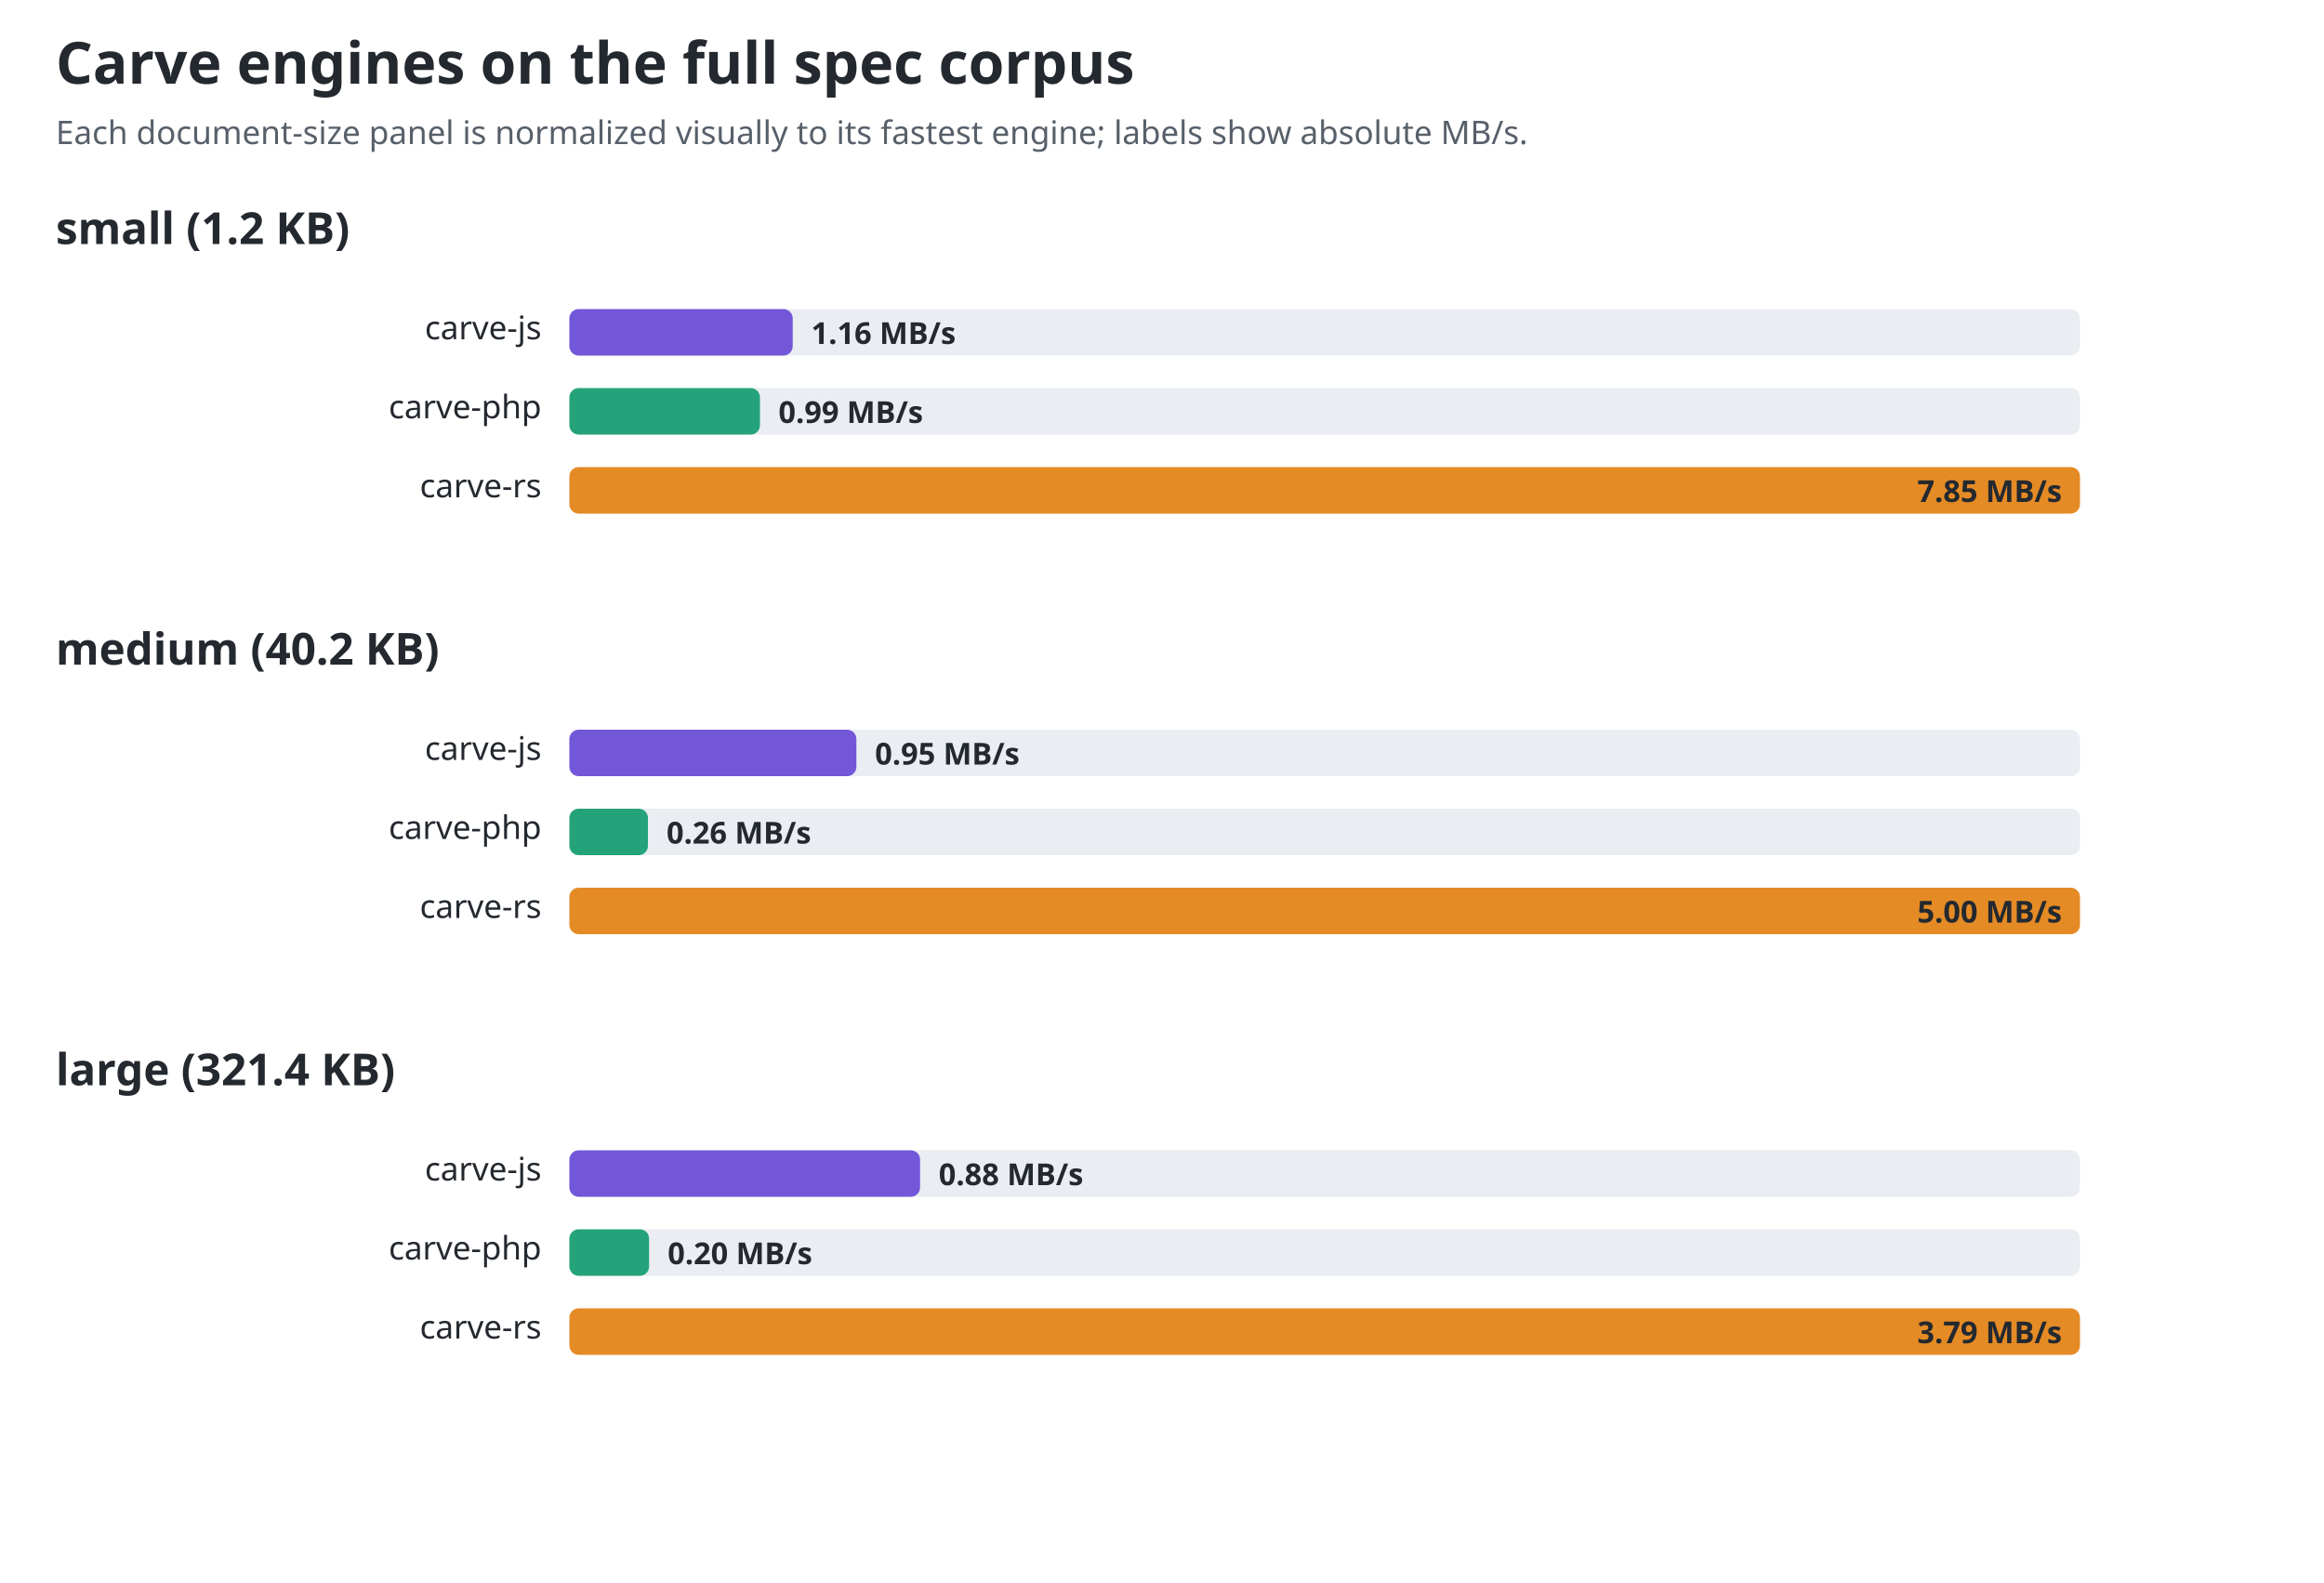
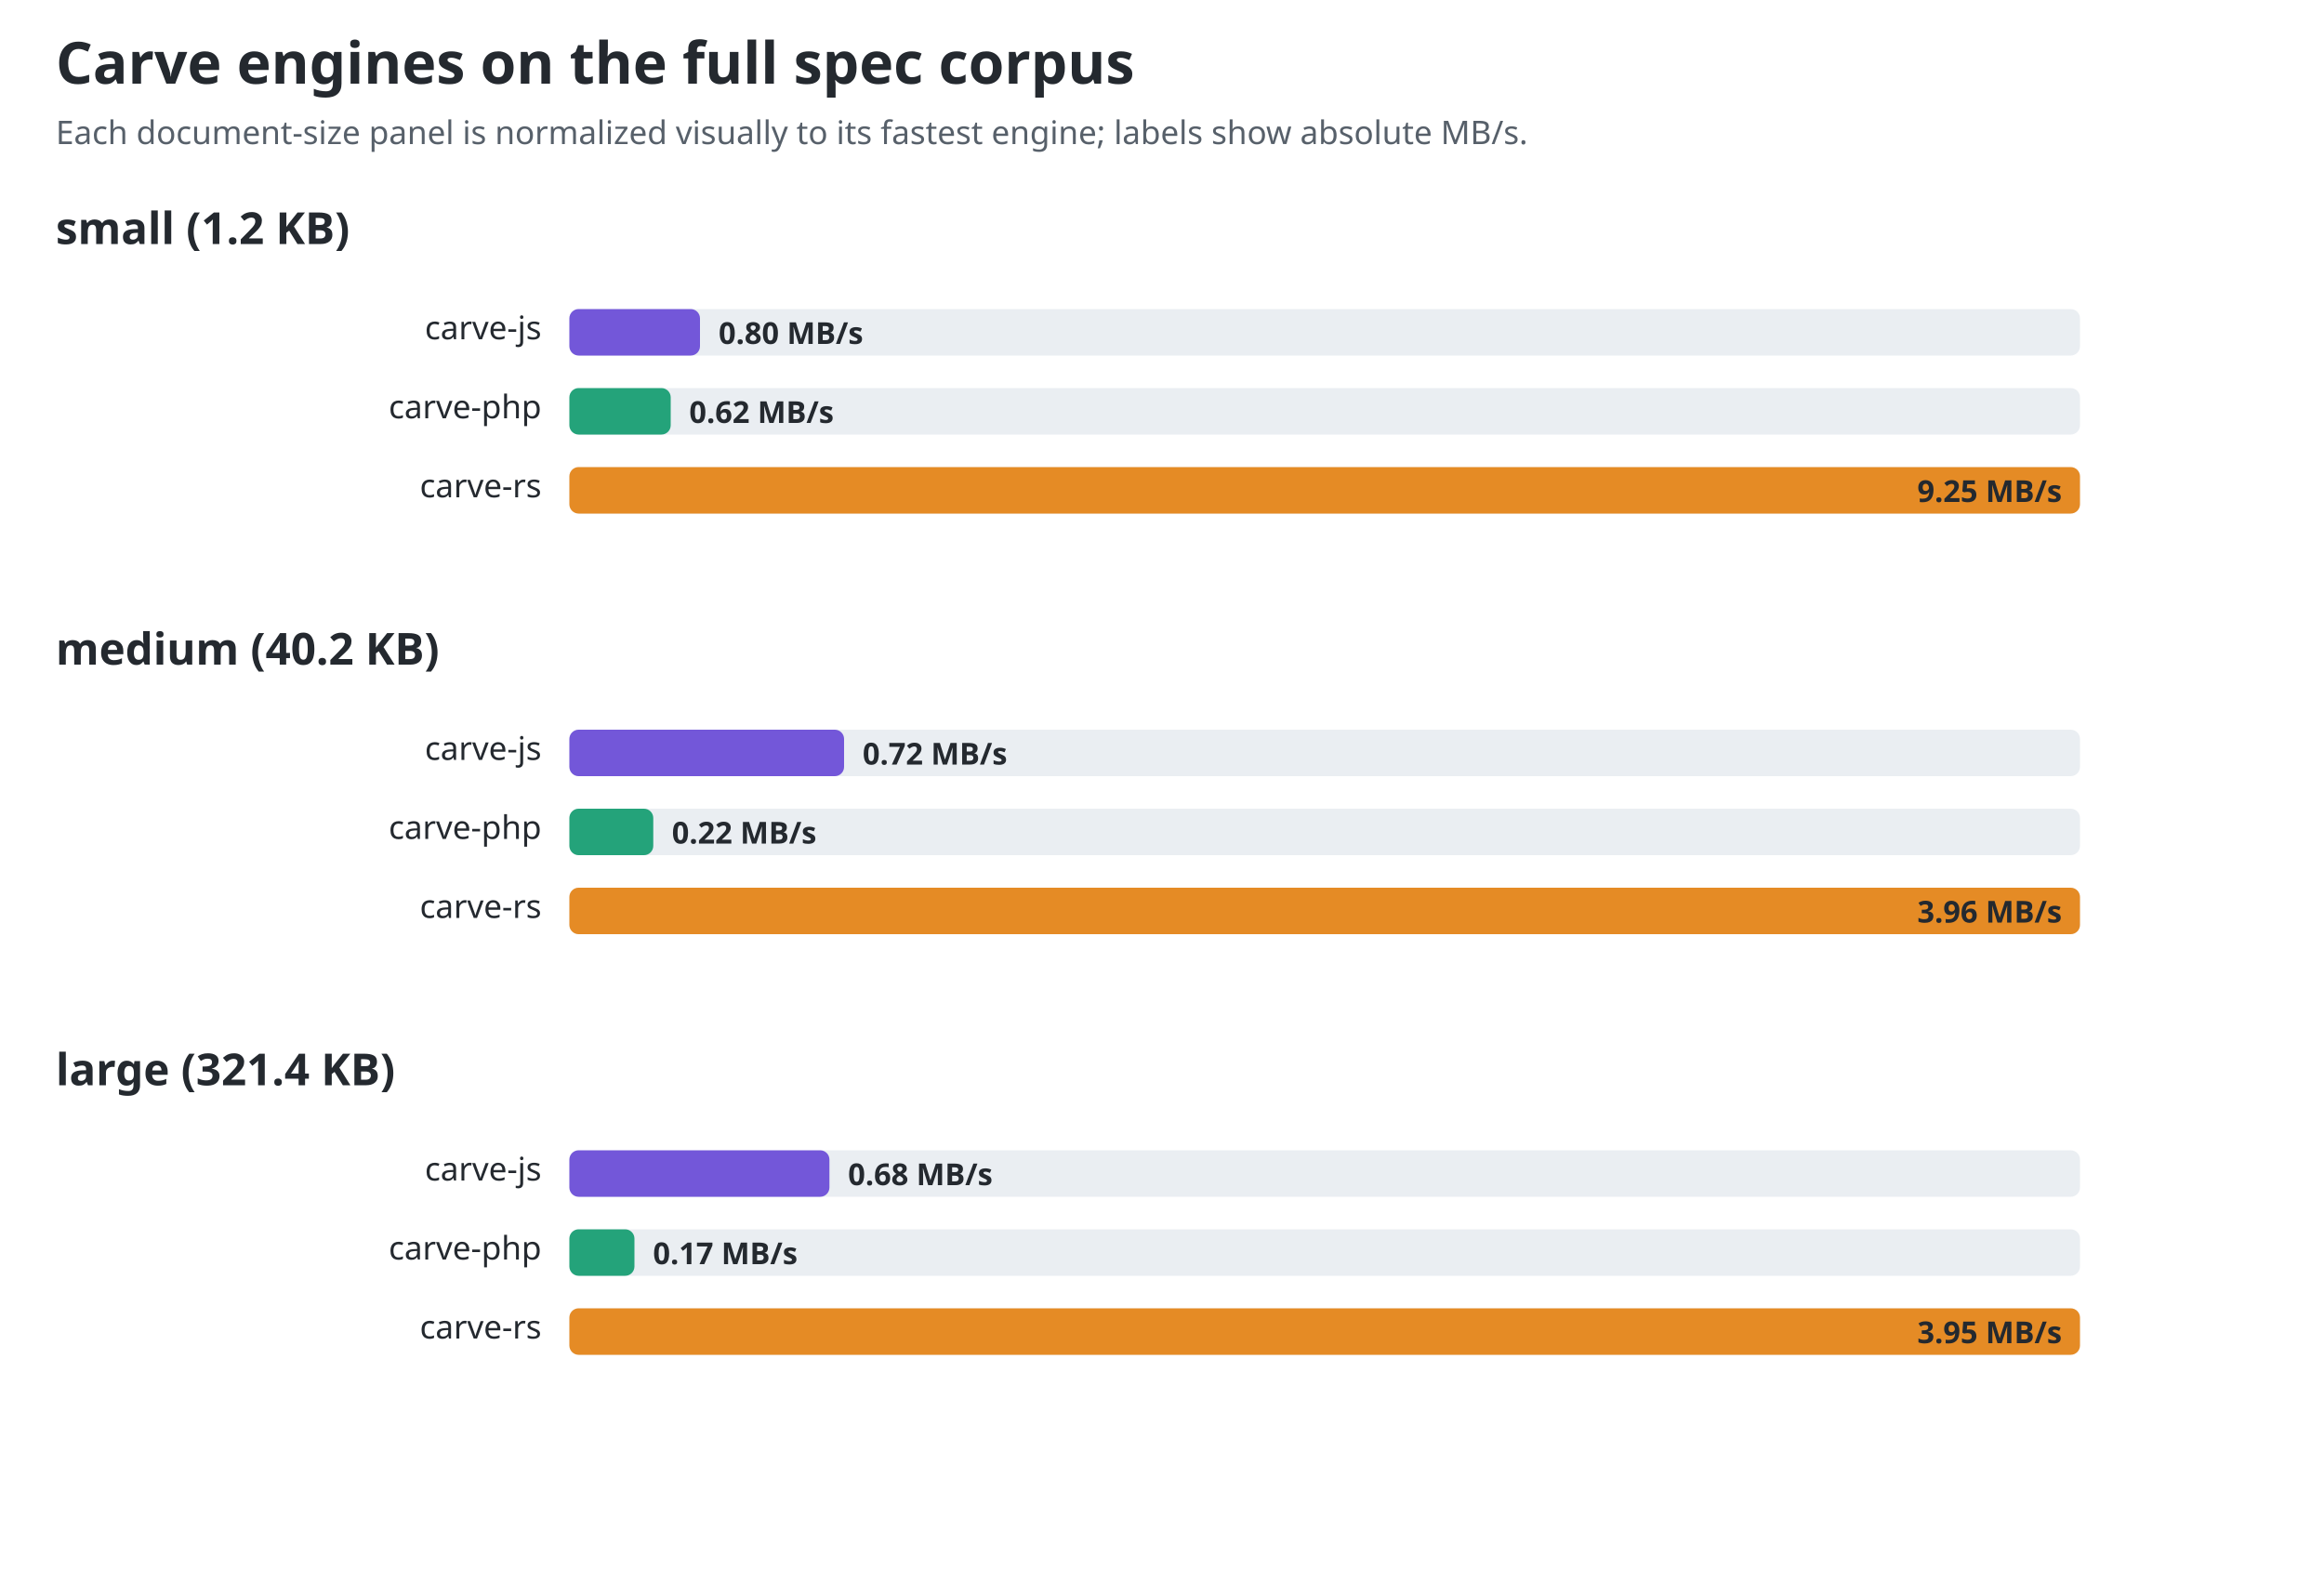
<svg xmlns="http://www.w3.org/2000/svg" width="1000" height="681" viewBox="0 0 1000 681" role="img" aria-labelledby="title desc">
  <style>text{font-family:ui-sans-serif,system-ui,sans-serif;fill:#24292f}.title{font-size:25px;font-weight:700}.sub{font-size:14px;fill:#57606a}.group{font-size:19px;font-weight:650}.label{font-size:14px}.value{font-size:13px;font-weight:650;fill:#24292f}.track{fill:#eaeef2}@media(prefers-color-scheme:dark){text,.value{fill:#f0f6fc}.sub{fill:#8c959f}.track{fill:#30363d}}</style>
  <text id="chart-title" class="title" x="24" y="36">Carve engines on the full spec corpus</text>
  <text class="sub" x="24" y="62">Each document-size panel is normalized visually to its fastest engine; labels show absolute MB/s.</text>
  <text class="group" x="24" y="105">small (1.2 KB)</text>
  <text class="label" x="233" y="146" text-anchor="end">carve-js</text>
  <rect class="track" x="245" y="133" width="650" height="20" rx="4" />
-   <rect x="245" y="133" width="96.1" height="20" rx="4" fill="#7357d9" />
-   <text class="value" x="349.051" y="148">1.16 MB/s</text>
+   <rect x="245" y="133" width="56.2" height="20" rx="4" fill="#7357d9" />
+   <text class="value" x="309.216" y="148">0.80 MB/s</text>
  <text class="label" x="233" y="180" text-anchor="end">carve-php</text>
  <rect class="track" x="245" y="167" width="650" height="20" rx="4" />
-   <rect x="245" y="167" width="82.0" height="20" rx="4" fill="#24a37a" />
-   <text class="value" x="334.975" y="182">0.99 MB/s</text>
+   <rect x="245" y="167" width="43.6" height="20" rx="4" fill="#24a37a" />
+   <text class="value" x="296.568" y="182">0.62 MB/s</text>
  <text class="label" x="233" y="214" text-anchor="end">carve-rs</text>
  <rect class="track" x="245" y="201" width="650" height="20" rx="4" />
  <rect x="245" y="201" width="650.0" height="20" rx="4" fill="#e58b25" />
-   <text class="value" x="825" y="216">7.85 MB/s</text>
+   <text class="value" x="825" y="216">9.25 MB/s</text>
  <text class="group" x="24" y="286">medium (40.2 KB)</text>
  <text class="label" x="233" y="327" text-anchor="end">carve-js</text>
  <rect class="track" x="245" y="314" width="650" height="20" rx="4" />
-   <rect x="245" y="314" width="123.5" height="20" rx="4" fill="#7357d9" />
-   <text class="value" x="376.5" y="329">0.95 MB/s</text>
+   <rect x="245" y="314" width="118.2" height="20" rx="4" fill="#7357d9" />
+   <text class="value" x="371.182" y="329">0.72 MB/s</text>
  <text class="label" x="233" y="361" text-anchor="end">carve-php</text>
  <rect class="track" x="245" y="348" width="650" height="20" rx="4" />
-   <rect x="245" y="348" width="33.8" height="20" rx="4" fill="#24a37a" />
-   <text class="value" x="286.8" y="363">0.26 MB/s</text>
+   <rect x="245" y="348" width="36.1" height="20" rx="4" fill="#24a37a" />
+   <text class="value" x="289.111" y="363">0.22 MB/s</text>
  <text class="label" x="233" y="395" text-anchor="end">carve-rs</text>
  <rect class="track" x="245" y="382" width="650" height="20" rx="4" />
  <rect x="245" y="382" width="650.0" height="20" rx="4" fill="#e58b25" />
-   <text class="value" x="825" y="397">5.00 MB/s</text>
+   <text class="value" x="825" y="397">3.96 MB/s</text>
  <text class="group" x="24" y="467">large (321.4 KB)</text>
  <text class="label" x="233" y="508" text-anchor="end">carve-js</text>
  <rect class="track" x="245" y="495" width="650" height="20" rx="4" />
-   <rect x="245" y="495" width="150.9" height="20" rx="4" fill="#7357d9" />
-   <text class="value" x="403.923" y="510">0.88 MB/s</text>
+   <rect x="245" y="495" width="111.9" height="20" rx="4" fill="#7357d9" />
+   <text class="value" x="364.899" y="510">0.68 MB/s</text>
  <text class="label" x="233" y="542" text-anchor="end">carve-php</text>
  <rect class="track" x="245" y="529" width="650" height="20" rx="4" />
-   <rect x="245" y="529" width="34.3" height="20" rx="4" fill="#24a37a" />
-   <text class="value" x="287.301" y="544">0.20 MB/s</text>
+   <rect x="245" y="529" width="28.0" height="20" rx="4" fill="#24a37a" />
+   <text class="value" x="280.975" y="544">0.17 MB/s</text>
  <text class="label" x="233" y="576" text-anchor="end">carve-rs</text>
  <rect class="track" x="245" y="563" width="650" height="20" rx="4" />
  <rect x="245" y="563" width="650.0" height="20" rx="4" fill="#e58b25" />
-   <text class="value" x="825" y="578">3.79 MB/s</text>
+   <text class="value" x="825" y="578">3.95 MB/s</text>
</svg>
